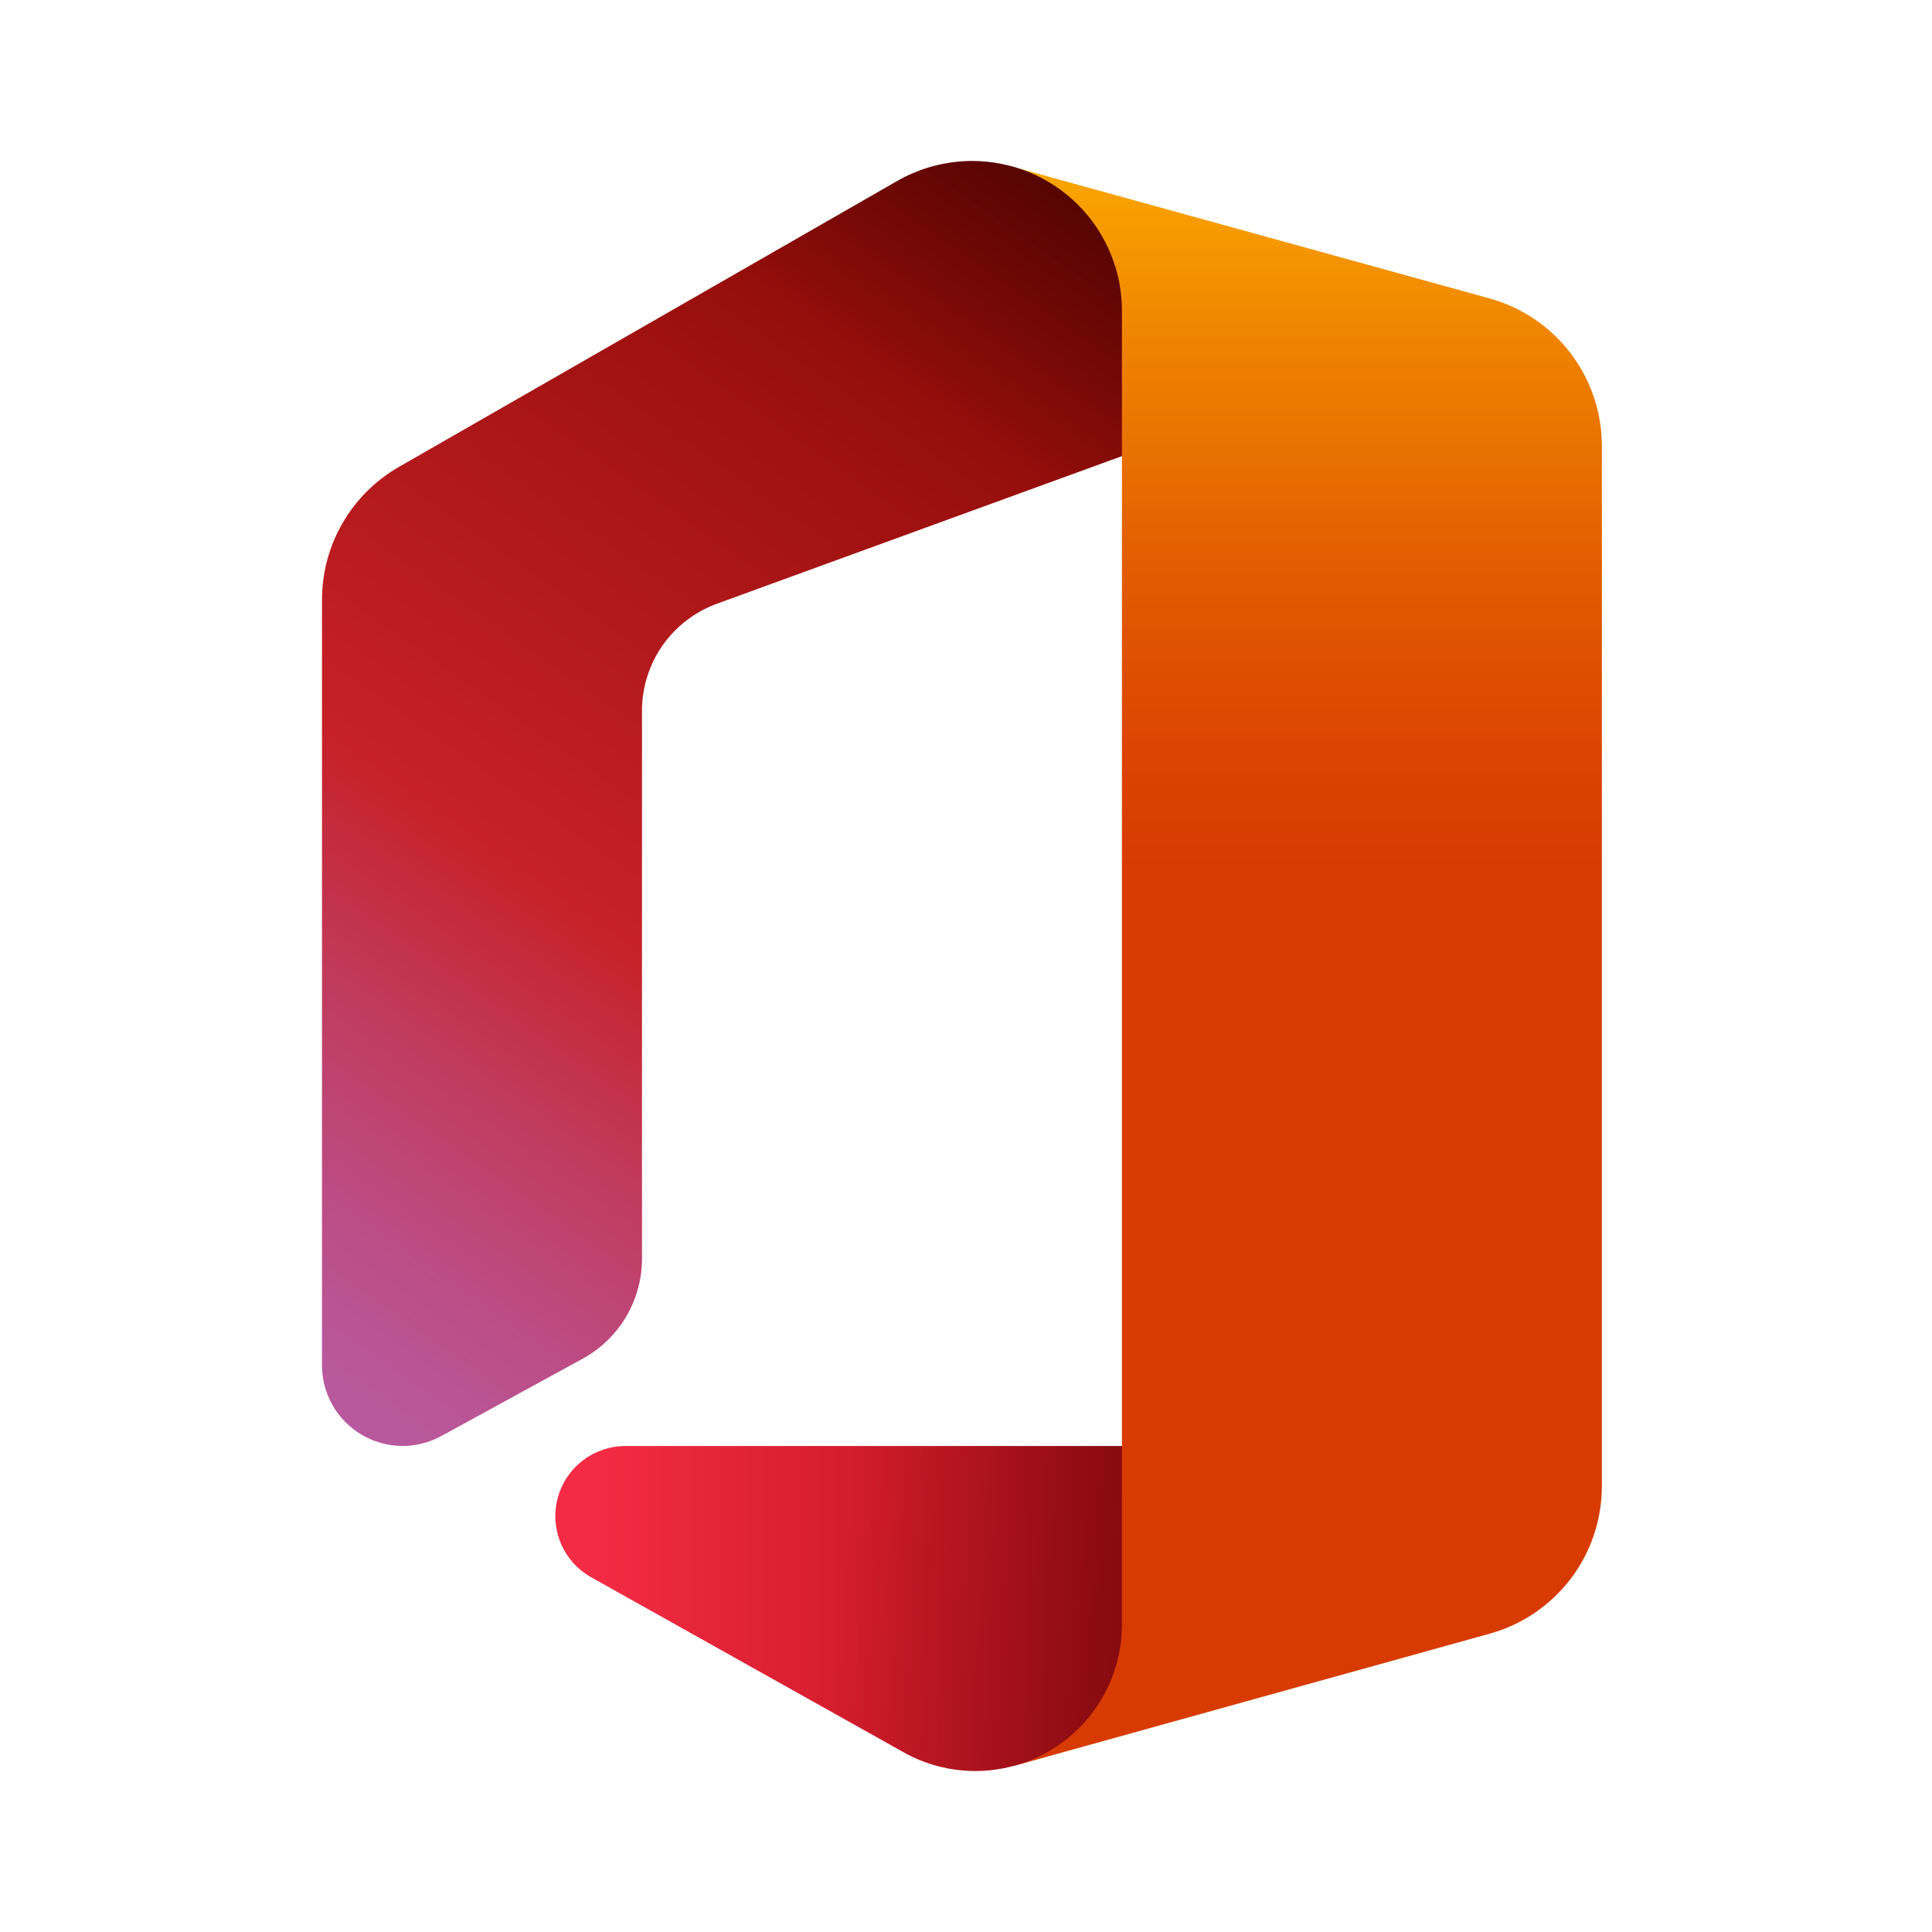
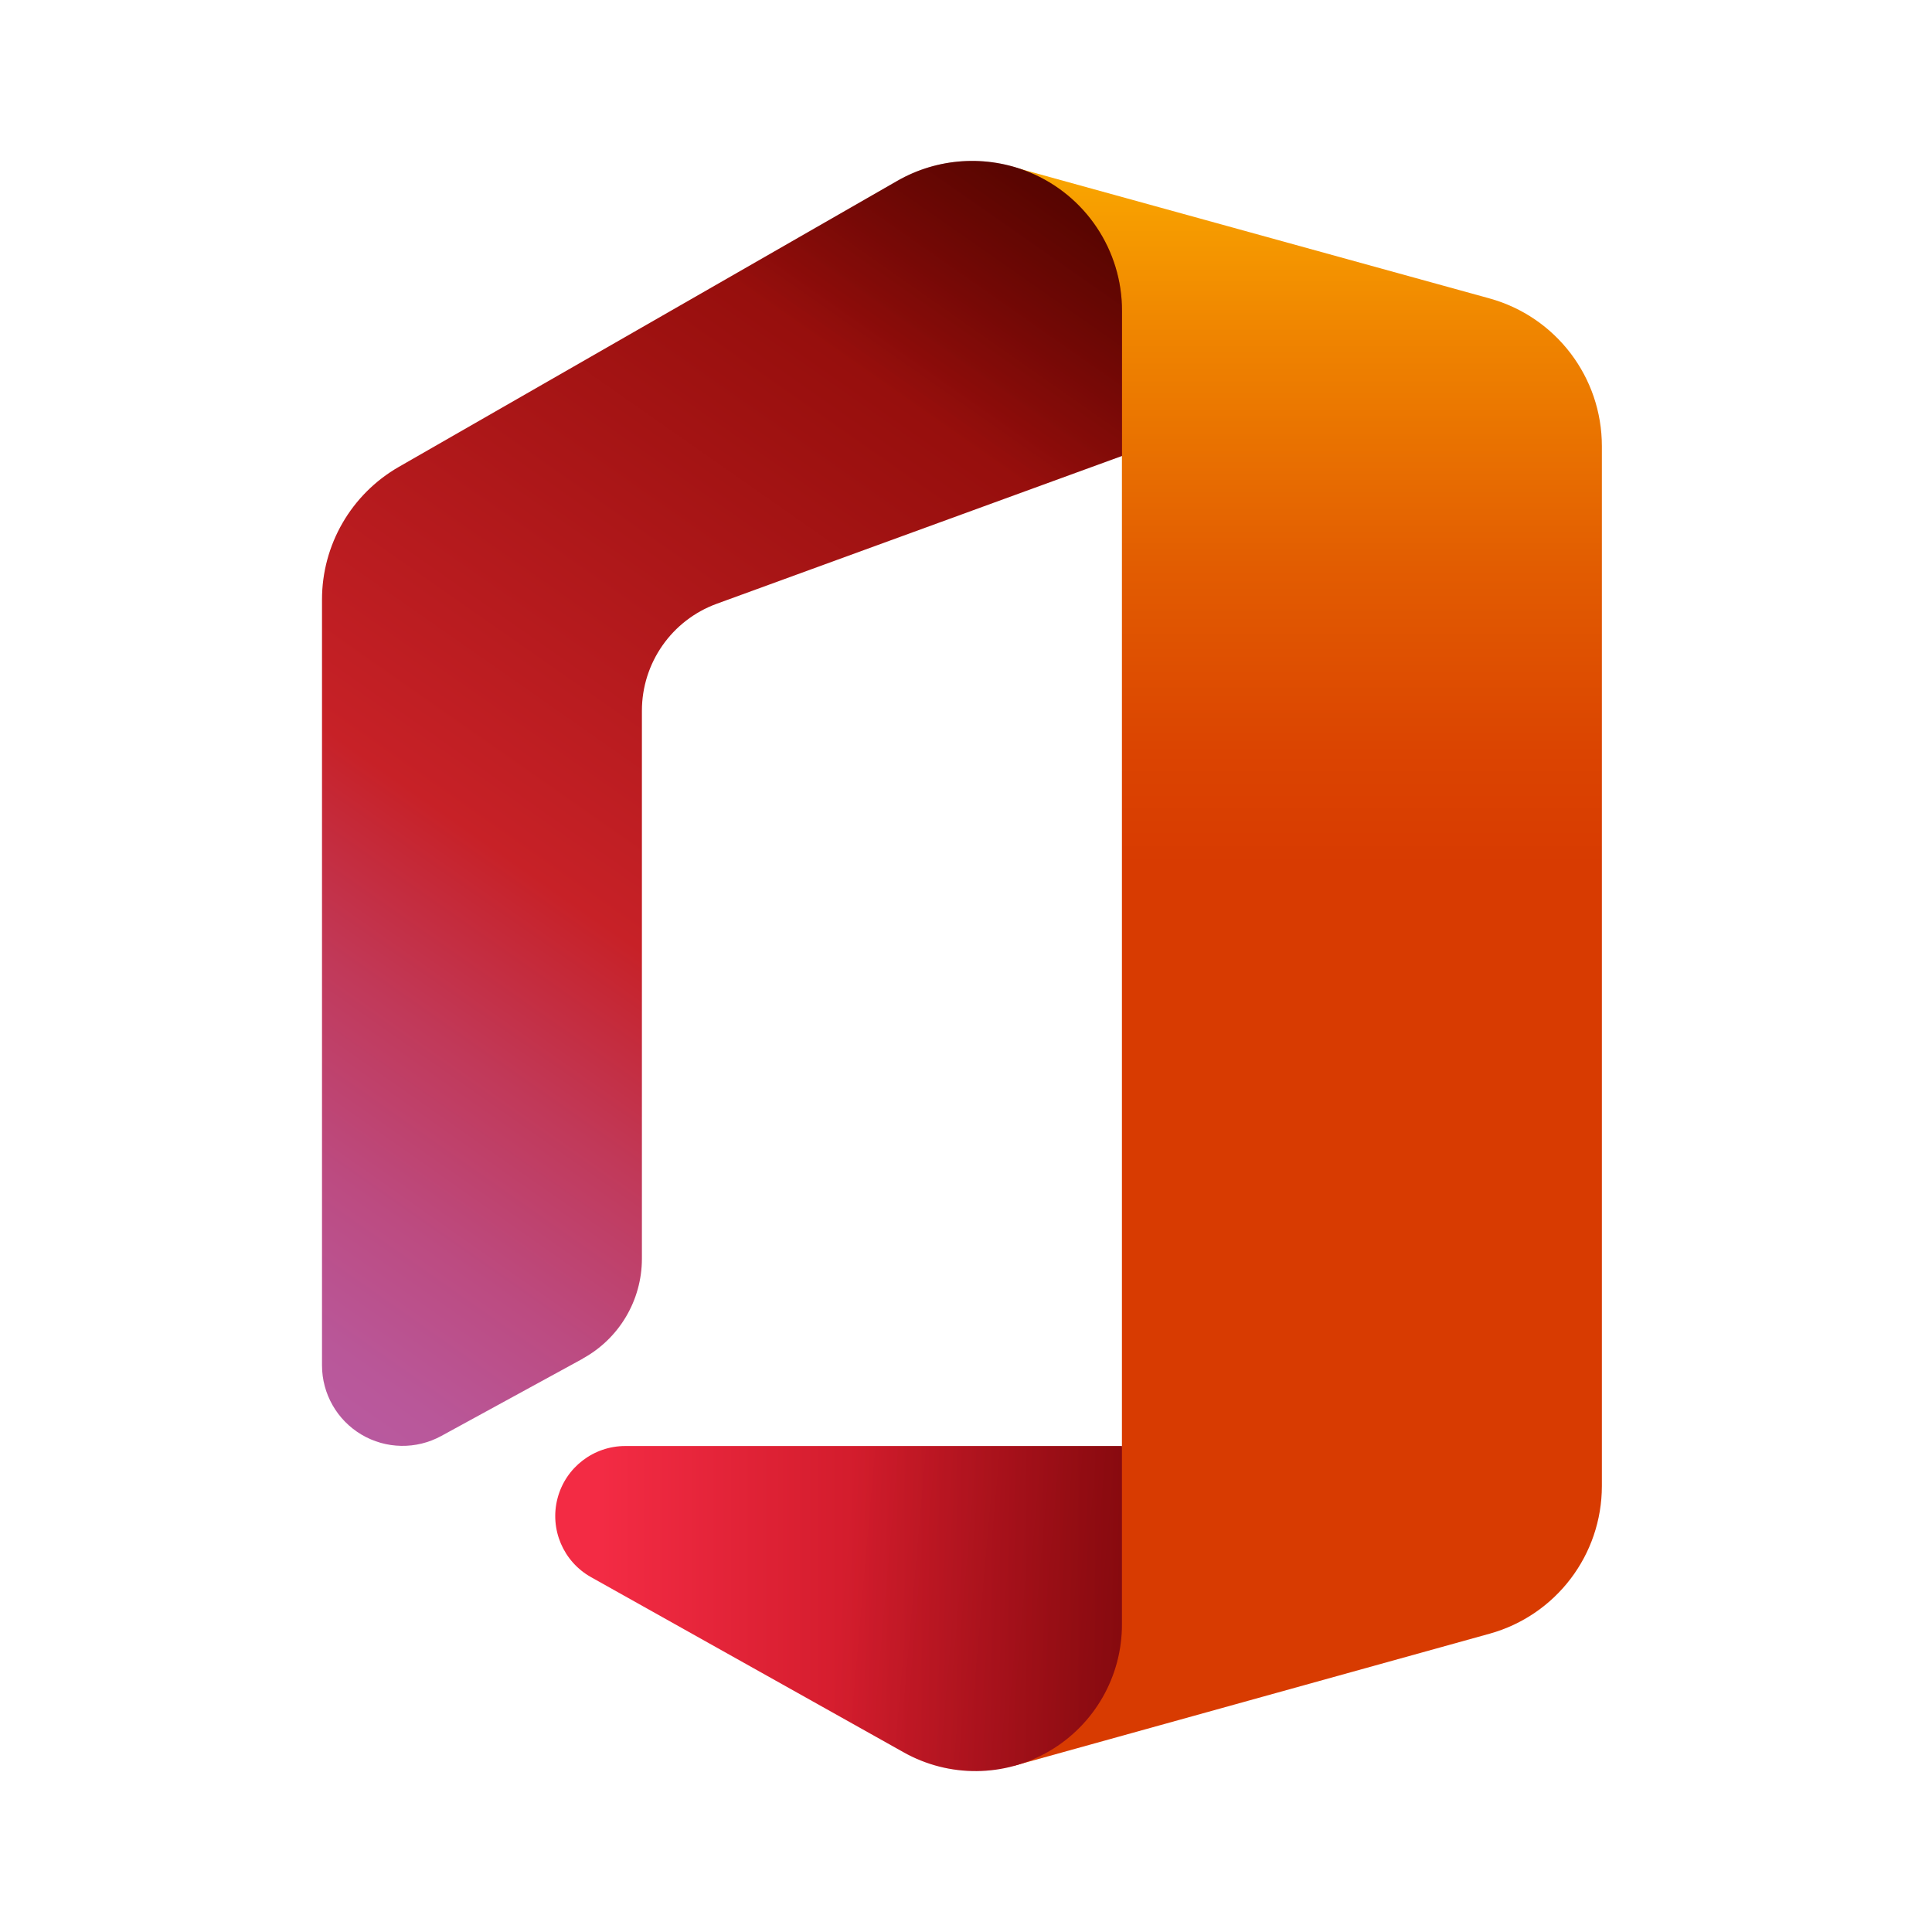
<svg xmlns="http://www.w3.org/2000/svg" width="24" height="24" viewBox="0 0 24 24" fill="none">
-   <path d="M12.571 2.069L13.937 5.666V17.963L12.604 21.934L18.506 20.294C18.907 20.183 19.26 19.943 19.512 19.612C19.763 19.281 19.899 18.876 19.899 18.46V5.542C19.899 5.125 19.763 4.72 19.511 4.389C19.259 4.058 18.905 3.818 18.503 3.707L12.571 2.069Z" fill="url(#paint0_linear)" />
-   <path d="M7.239 16.878L5.482 17.839C5.329 17.922 5.158 17.965 4.984 17.962C4.81 17.959 4.64 17.91 4.491 17.822C4.341 17.733 4.217 17.607 4.131 17.456C4.045 17.305 4 17.134 4 16.96V7.45C4 7.115 4.088 6.787 4.256 6.497C4.423 6.208 4.664 5.968 4.954 5.801L11.146 2.248C11.429 2.086 11.748 2.001 12.074 2V2C12.319 2 12.561 2.048 12.788 2.141C13.014 2.235 13.219 2.372 13.393 2.546C13.566 2.719 13.703 2.925 13.796 3.151C13.89 3.377 13.938 3.62 13.937 3.865V5.666L8.905 7.5C8.632 7.6 8.397 7.781 8.23 8.018C8.064 8.256 7.975 8.54 7.975 8.83V15.637C7.975 15.891 7.906 16.14 7.777 16.358C7.647 16.576 7.462 16.756 7.239 16.878V16.878Z" fill="url(#paint1_linear)" />
-   <path d="M13.937 17.963V20.177C13.938 20.417 13.891 20.654 13.799 20.875C13.708 21.097 13.573 21.298 13.404 21.467C13.235 21.636 13.034 21.771 12.813 21.862C12.591 21.953 12.354 22 12.115 22V22C11.803 22 11.496 21.92 11.224 21.767L7.343 19.593C7.175 19.498 7.043 19.351 6.968 19.174C6.893 18.997 6.878 18.8 6.927 18.613C6.976 18.427 7.085 18.262 7.237 18.145C7.39 18.027 7.577 17.963 7.769 17.963H13.937Z" fill="url(#paint2_linear)" />
-   <path d="M7.239 16.878L5.482 17.839C5.329 17.922 5.158 17.965 4.984 17.962C4.81 17.959 4.64 17.91 4.491 17.822C4.341 17.733 4.217 17.607 4.131 17.456C4.045 17.305 4 17.134 4 16.96V7.45C4 7.115 4.088 6.787 4.256 6.497C4.423 6.208 4.664 5.968 4.954 5.801L11.146 2.248C11.429 2.086 11.748 2.001 12.074 2V2C12.319 2 12.561 2.048 12.788 2.141C13.014 2.235 13.219 2.372 13.393 2.546C13.566 2.719 13.703 2.925 13.796 3.151C13.89 3.377 13.938 3.62 13.937 3.865V5.666L8.905 7.5C8.632 7.6 8.397 7.781 8.23 8.018C8.064 8.256 7.975 8.54 7.975 8.83V15.637C7.975 15.891 7.906 16.14 7.777 16.358C7.647 16.576 7.462 16.756 7.239 16.878V16.878Z" fill="url(#paint3_linear)" />
-   <path d="M13.937 17.963V20.177C13.938 20.417 13.891 20.654 13.799 20.875C13.708 21.097 13.573 21.298 13.404 21.467C13.235 21.636 13.034 21.771 12.813 21.862C12.591 21.953 12.354 22 12.115 22V22C11.803 22 11.496 21.92 11.224 21.767L7.343 19.593C7.175 19.498 7.043 19.351 6.968 19.174C6.893 18.997 6.878 18.8 6.927 18.613C6.976 18.427 7.085 18.262 7.237 18.145C7.39 18.027 7.577 17.963 7.769 17.963H13.937Z" fill="url(#paint4_linear)" />
+   <path d="M12.571 2.069l1.366 3.597v12.297l-1.333 3.97 5.902-1.639a1.904 1.904 0 001.393-1.834V5.542a1.903 1.903 0 00-1.396-1.835L12.571 2.07z" fill="url(#office-365__paint0_linear)" />
+   <path d="M7.239 16.878l-1.757.96A1.001 1.001 0 014 16.96V7.45a1.9 1.9 0 01.954-1.65l6.192-3.553a1.869 1.869 0 011.642-.107 1.86 1.86 0 011.15 1.724v1.8L8.904 7.5a1.415 1.415 0 00-.93 1.33v6.807a1.415 1.415 0 01-.736 1.24z" fill="url(#office-365__paint1_linear)" />
+   <path d="M13.937 17.963v2.214a1.82 1.82 0 01-2.713 1.59l-3.88-2.174a.87.87 0 01.425-1.63h6.168z" fill="url(#office-365__paint2_linear)" />
+   <path d="M7.239 16.878l-1.757.96A1.001 1.001 0 014 16.96V7.45a1.9 1.9 0 01.954-1.65l6.192-3.553a1.869 1.869 0 011.642-.107 1.86 1.86 0 011.15 1.724v1.8L8.904 7.5a1.415 1.415 0 00-.93 1.33v6.807a1.415 1.415 0 01-.736 1.24z" fill="url(#office-365__paint3_linear)" />
+   <path d="M13.937 17.963v2.214a1.82 1.82 0 01-2.713 1.59l-3.88-2.174a.87.87 0 01.425-1.63h6.168z" fill="url(#office-365__paint4_linear)" />
  <defs>
-     <linearGradient id="paint0_linear" x1="16.235" y1="0.94" x2="16.235" y2="20.54" gradientUnits="userSpaceOnUse">
+     <linearGradient id="office-365__paint0_linear" x1="16.235" y1=".94" x2="16.235" y2="20.54" gradientUnits="userSpaceOnUse">
      <stop stop-color="#FFB900" />
-       <stop offset="0.166" stop-color="#EF8400" />
-       <stop offset="0.313" stop-color="#E25C01" />
-       <stop offset="0.429" stop-color="#DB4401" />
-       <stop offset="0.5" stop-color="#D83B01" />
+       <stop offset=".166" stop-color="#EF8400" />
+       <stop offset=".313" stop-color="#E25C01" />
+       <stop offset=".429" stop-color="#DB4401" />
+       <stop offset=".5" stop-color="#D83B01" />
    </linearGradient>
-     <linearGradient id="paint1_linear" x1="12.782" y1="1.762" x2="2.29" y2="16.747" gradientUnits="userSpaceOnUse">
+     <linearGradient id="office-365__paint1_linear" x1="12.782" y1="1.762" x2="2.29" y2="16.747" gradientUnits="userSpaceOnUse">
      <stop stop-color="#800600" />
-       <stop offset="0.6" stop-color="#C72127" />
-       <stop offset="0.728" stop-color="#C13959" />
-       <stop offset="0.847" stop-color="#BC4B81" />
-       <stop offset="0.942" stop-color="#B95799" />
+       <stop offset=".6" stop-color="#C72127" />
+       <stop offset=".728" stop-color="#C13959" />
+       <stop offset=".847" stop-color="#BC4B81" />
+       <stop offset=".942" stop-color="#B95799" />
      <stop offset="1" stop-color="#B85BA2" />
    </linearGradient>
-     <linearGradient id="paint2_linear" x1="7.462" y1="19.982" x2="20.393" y2="19.982" gradientUnits="userSpaceOnUse">
+     <linearGradient id="office-365__paint2_linear" x1="7.462" y1="19.982" x2="20.393" y2="19.982" gradientUnits="userSpaceOnUse">
      <stop stop-color="#F32B44" />
-       <stop offset="0.6" stop-color="#A4070A" />
+       <stop offset=".6" stop-color="#A4070A" />
    </linearGradient>
-     <linearGradient id="paint3_linear" x1="12.997" y1="1.455" x2="10.775" y2="4.629" gradientUnits="userSpaceOnUse">
-       <stop stop-opacity="0.4" />
+     <linearGradient id="office-365__paint3_linear" x1="12.997" y1="1.455" x2="10.775" y2="4.629" gradientUnits="userSpaceOnUse">
+       <stop stop-opacity=".4" />
      <stop offset="1" stop-opacity="0" />
    </linearGradient>
-     <linearGradient id="paint4_linear" x1="16.26" y1="20.268" x2="10.46" y2="19.761" gradientUnits="userSpaceOnUse">
-       <stop stop-opacity="0.4" />
+     <linearGradient id="office-365__paint4_linear" x1="16.26" y1="20.268" x2="10.46" y2="19.761" gradientUnits="userSpaceOnUse">
+       <stop stop-opacity=".4" />
      <stop offset="1" stop-opacity="0" />
    </linearGradient>
  </defs>
</svg>
